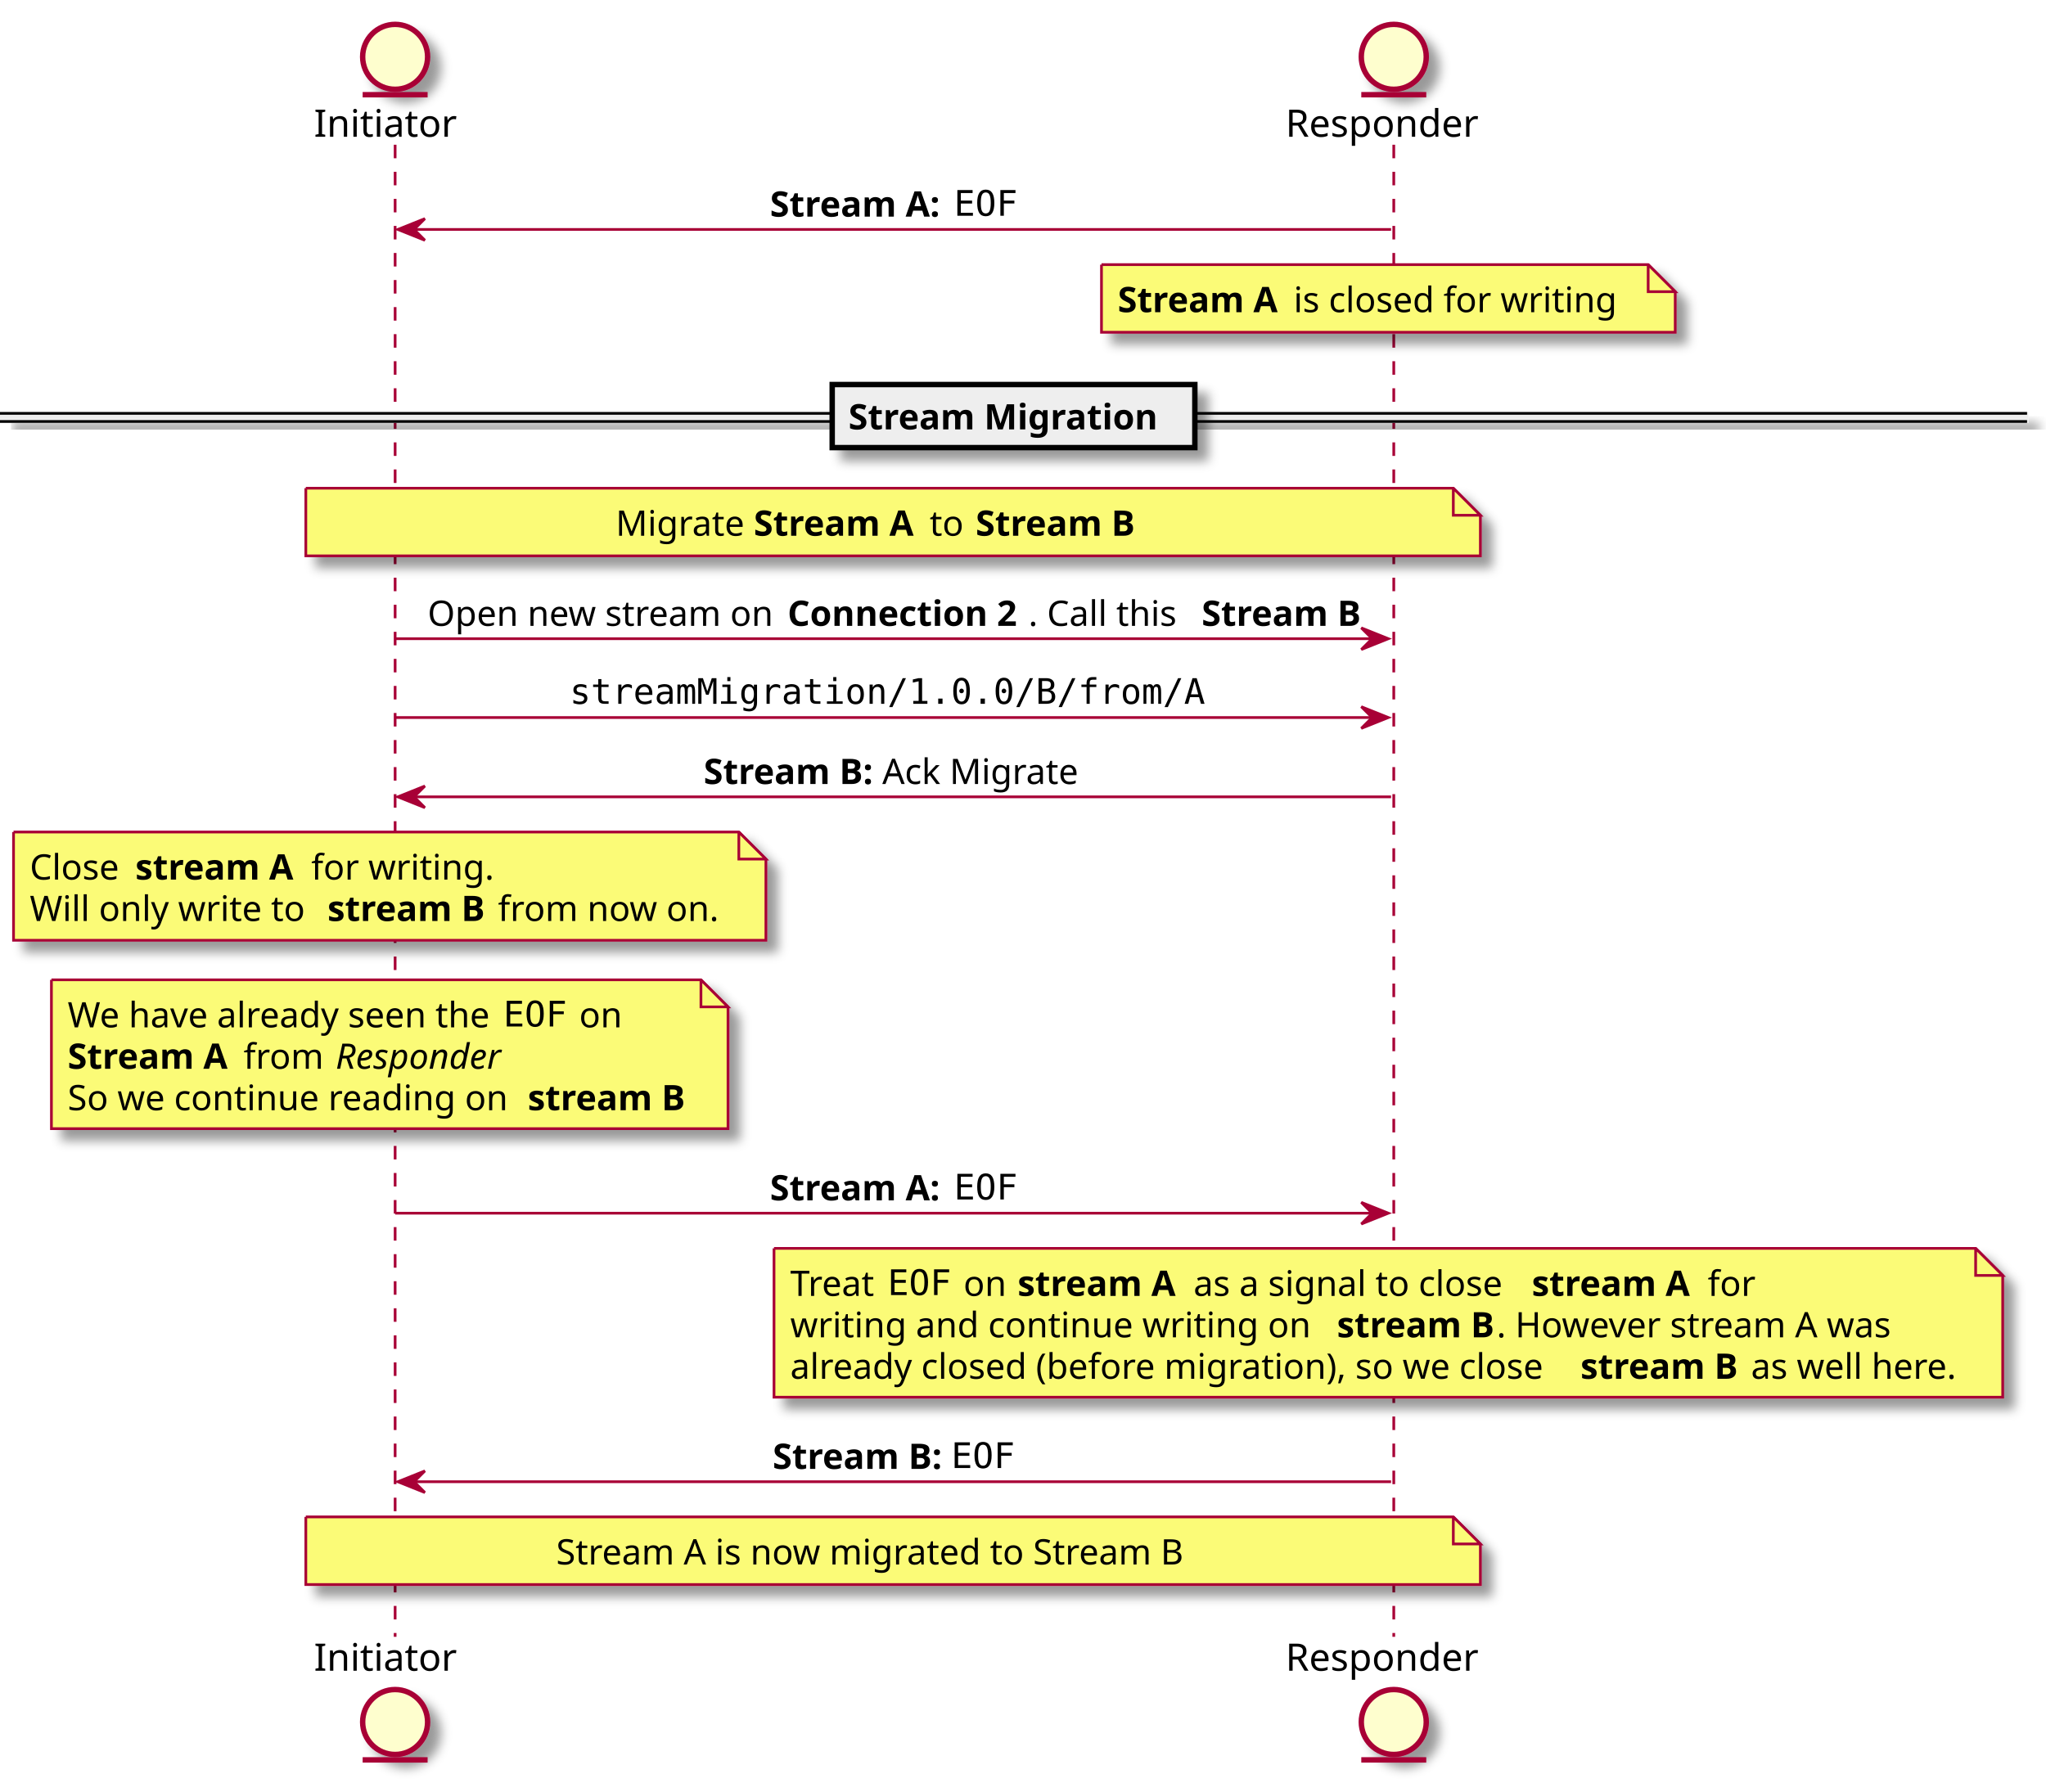
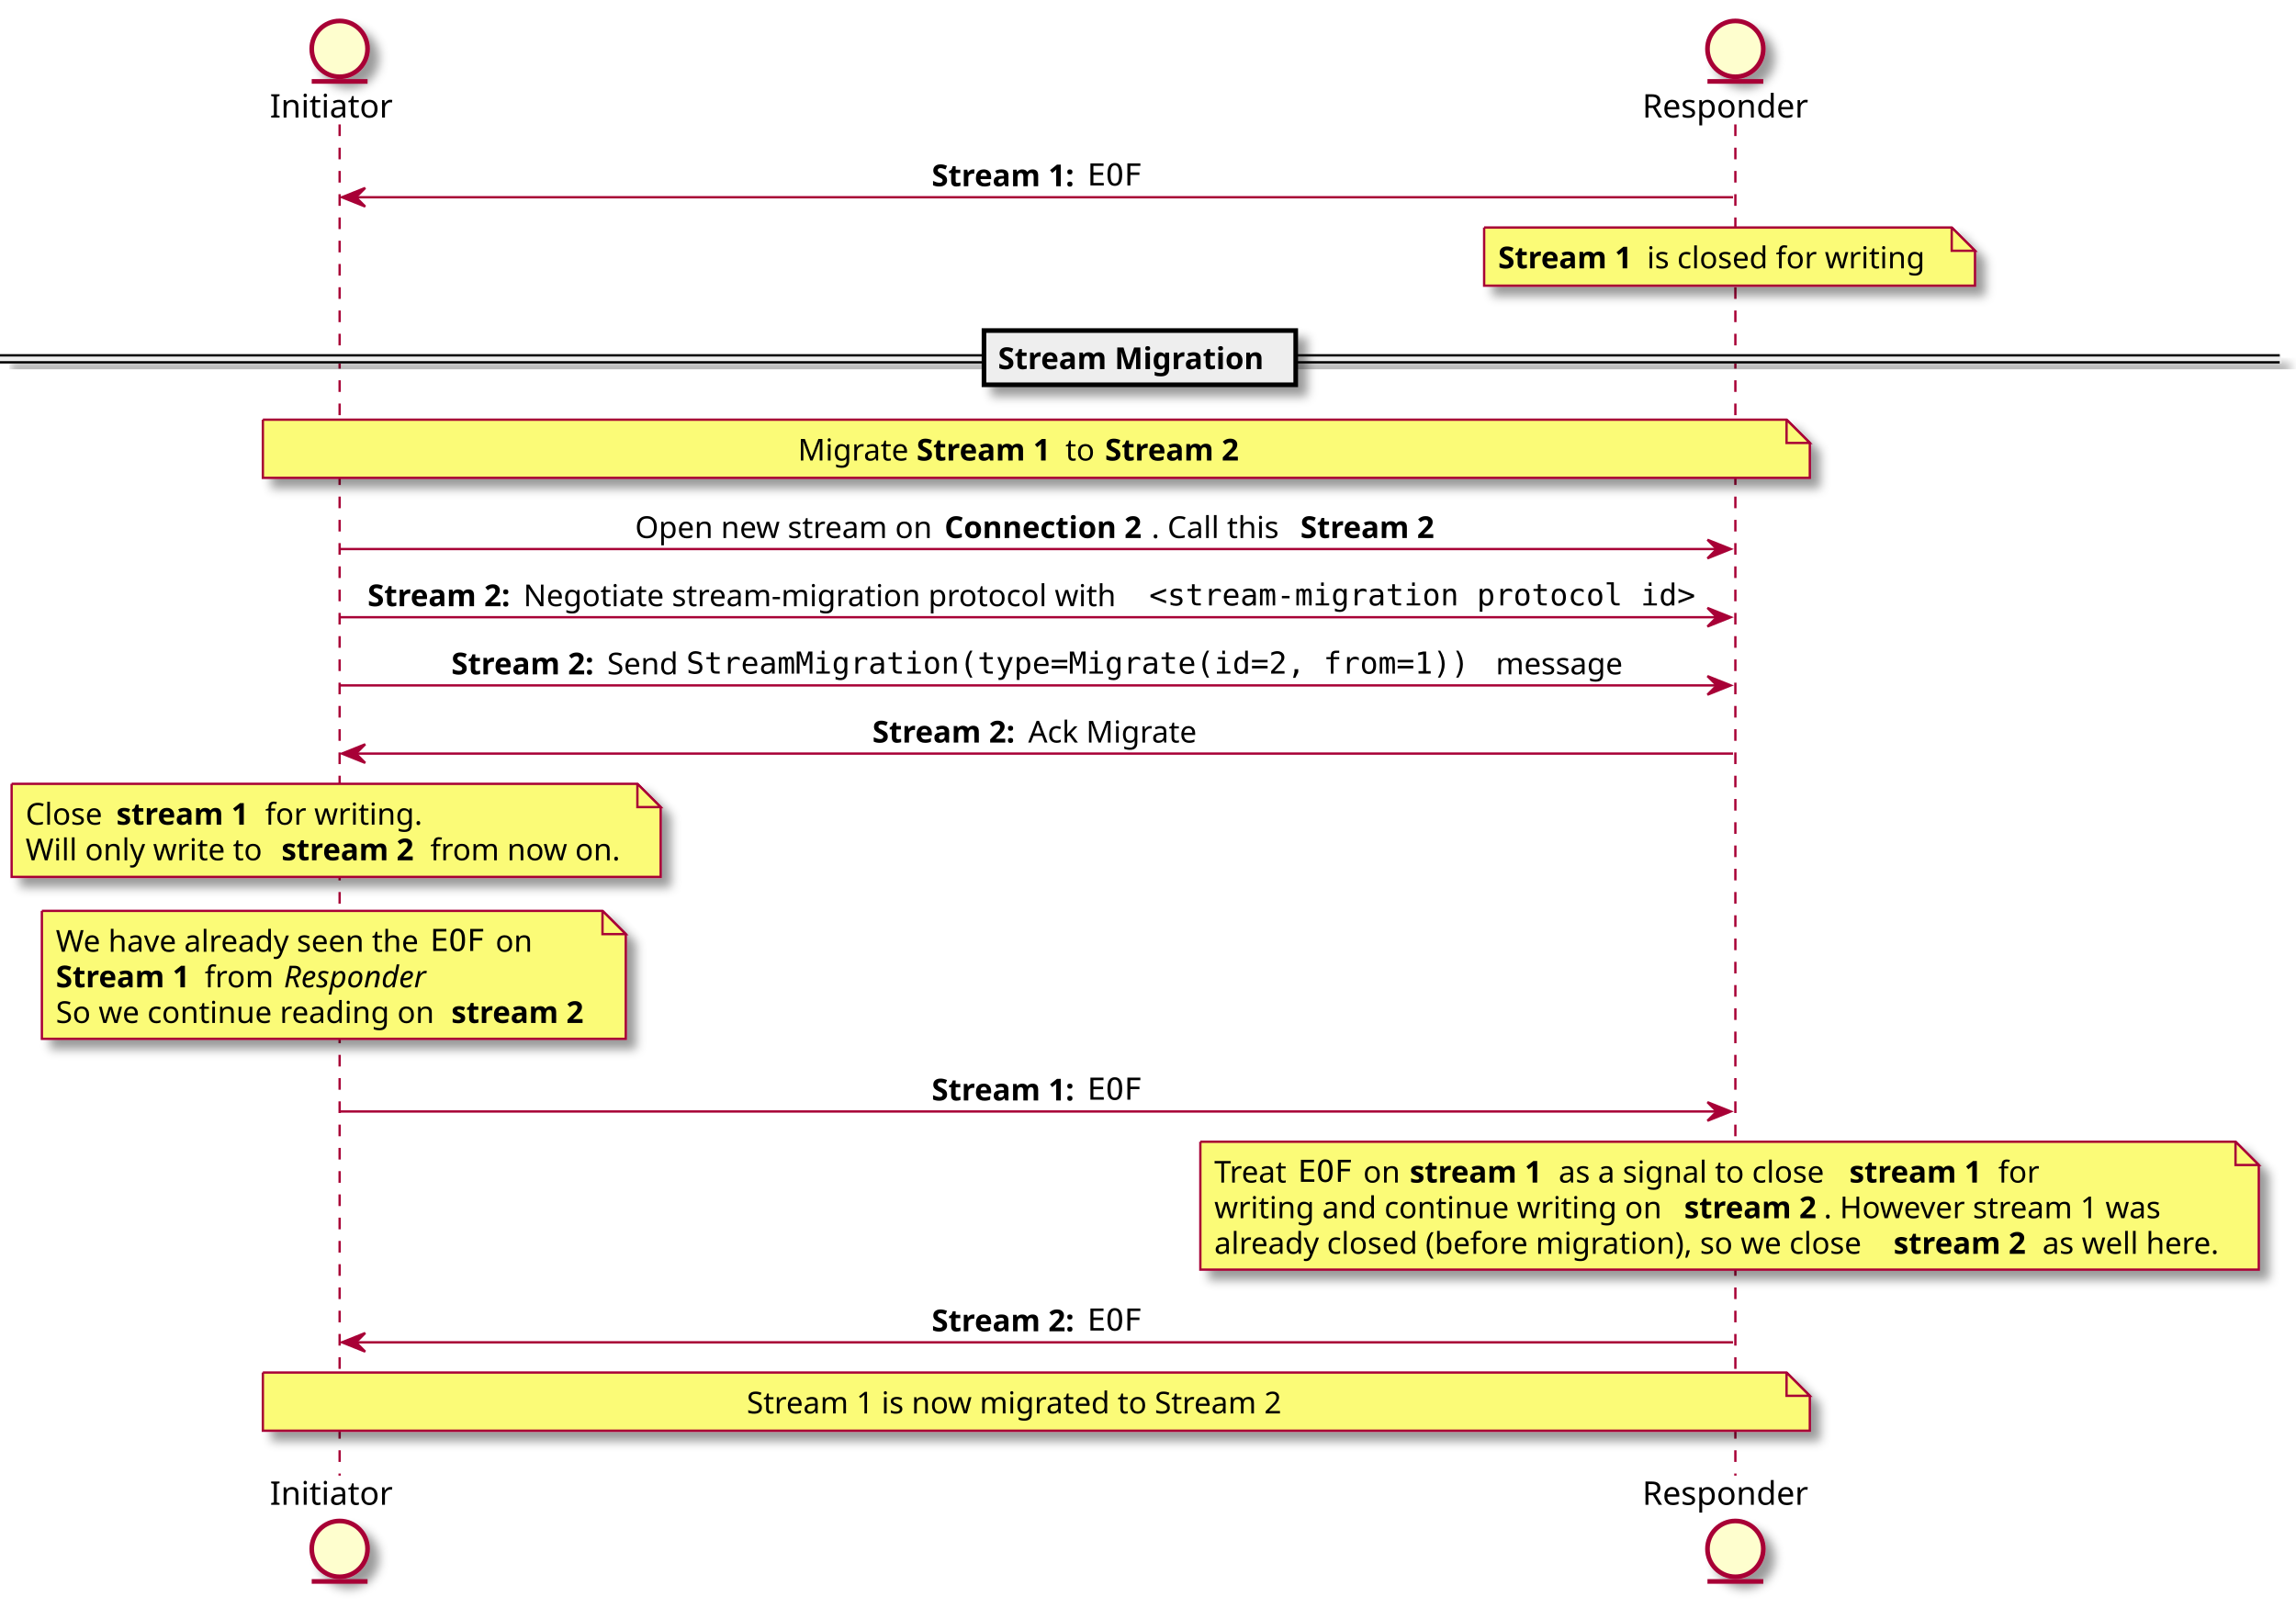
- <svg xmlns="http://www.w3.org/2000/svg" contentScriptType="application/ecmascript" contentStyleType="text/css" height="662px" preserveAspectRatio="none" style="width:756px;height:662px;background:#FFFFFF;" version="1.1" viewBox="0 0 756 662" width="756px" zoomAndPan="magnify">
+ <svg xmlns="http://www.w3.org/2000/svg" contentScriptType="application/ecmascript" contentStyleType="text/css" height="691px" preserveAspectRatio="none" style="width:987px;height:691px;background:#FFFFFF;" version="1.1" viewBox="0 0 987 691" width="987px" zoomAndPan="magnify">
  <defs>
-     <filter height="300%" id="fx67nvamvcozk" width="300%" x="-1" y="-1">
+     <filter height="300%" id="f81ew2q3pej4b" width="300%" x="-1" y="-1">
      <feGaussianBlur result="blurOut" stdDeviation="2.0" />
      <feColorMatrix in="blurOut" result="blurOut2" type="matrix" values="0 0 0 0 0 0 0 0 0 0 0 0 0 0 0 0 0 0 .4 0" />
      <feOffset dx="4.0" dy="4.0" in="blurOut2" result="blurOut3" />
      <feBlend in="SourceGraphic" in2="blurOut3" mode="normal" />
    </filter>
  </defs>
  <g>
-     <line style="stroke:#A80036;stroke-width:1.0;stroke-dasharray:5.0,5.0;" x1="146" x2="146" y1="53.488" y2="604.9" />
-     <line style="stroke:#A80036;stroke-width:1.0;stroke-dasharray:5.0,5.0;" x1="515" x2="515" y1="53.488" y2="604.9" />
+     <line style="stroke:#A80036;stroke-width:1.0;stroke-dasharray:5.0,5.0;" x1="146" x2="146" y1="53.488" y2="634.389" />
+     <line style="stroke:#A80036;stroke-width:1.0;stroke-dasharray:5.0,5.0;" x1="746" x2="746" y1="53.488" y2="634.389" />
    <text fill="#000000" font-family="sans-serif" font-size="14" lengthAdjust="spacing" textLength="54" x="116" y="50.535">Initiator</text>
-     <ellipse cx="146" cy="21" fill="#FEFECE" filter="url(#fx67nvamvcozk)" rx="12" ry="12" style="stroke:#A80036;stroke-width:2.0;" />
+     <ellipse cx="146" cy="21" fill="#FEFECE" filter="url(#f81ew2q3pej4b)" rx="12" ry="12" style="stroke:#A80036;stroke-width:2.0;" />
    <line style="stroke:#A80036;stroke-width:2.0;" x1="134" x2="158" y1="35" y2="35" />
-     <text fill="#000000" font-family="sans-serif" font-size="14" lengthAdjust="spacing" textLength="54" x="116" y="617.436">Initiator</text>
-     <ellipse cx="146" cy="636.389" fill="#FEFECE" filter="url(#fx67nvamvcozk)" rx="12" ry="12" style="stroke:#A80036;stroke-width:2.0;" />
-     <line style="stroke:#A80036;stroke-width:2.0;" x1="134" x2="158" y1="650.389" y2="650.389" />
-     <text fill="#000000" font-family="sans-serif" font-size="14" lengthAdjust="spacing" textLength="74" x="475" y="50.535">Responder</text>
-     <ellipse cx="515" cy="21" fill="#FEFECE" filter="url(#fx67nvamvcozk)" rx="12" ry="12" style="stroke:#A80036;stroke-width:2.0;" />
-     <line style="stroke:#A80036;stroke-width:2.0;" x1="503" x2="527" y1="35" y2="35" />
-     <text fill="#000000" font-family="sans-serif" font-size="14" lengthAdjust="spacing" textLength="74" x="475" y="617.436">Responder</text>
-     <ellipse cx="515" cy="636.389" fill="#FEFECE" filter="url(#fx67nvamvcozk)" rx="12" ry="12" style="stroke:#A80036;stroke-width:2.0;" />
-     <line style="stroke:#A80036;stroke-width:2.0;" x1="503" x2="527" y1="650.389" y2="650.389" />
+     <text fill="#000000" font-family="sans-serif" font-size="14" lengthAdjust="spacing" textLength="54" x="116" y="646.924">Initiator</text>
+     <ellipse cx="146" cy="665.877" fill="#FEFECE" filter="url(#f81ew2q3pej4b)" rx="12" ry="12" style="stroke:#A80036;stroke-width:2.0;" />
+     <line style="stroke:#A80036;stroke-width:2.0;" x1="134" x2="158" y1="679.877" y2="679.877" />
+     <text fill="#000000" font-family="sans-serif" font-size="14" lengthAdjust="spacing" textLength="74" x="706" y="50.535">Responder</text>
+     <ellipse cx="746" cy="21" fill="#FEFECE" filter="url(#f81ew2q3pej4b)" rx="12" ry="12" style="stroke:#A80036;stroke-width:2.0;" />
+     <line style="stroke:#A80036;stroke-width:2.0;" x1="734" x2="758" y1="35" y2="35" />
+     <text fill="#000000" font-family="sans-serif" font-size="14" lengthAdjust="spacing" textLength="74" x="706" y="646.924">Responder</text>
+     <ellipse cx="746" cy="665.877" fill="#FEFECE" filter="url(#f81ew2q3pej4b)" rx="12" ry="12" style="stroke:#A80036;stroke-width:2.0;" />
+     <line style="stroke:#A80036;stroke-width:2.0;" x1="734" x2="758" y1="679.877" y2="679.877" />
    <polygon fill="#A80036" points="157,80.799,147,84.799,157,88.799,153,84.799" style="stroke:#A80036;stroke-width:1.0;" />
-     <line style="stroke:#A80036;stroke-width:1.0;" x1="151" x2="514" y1="84.799" y2="84.799" />
-     <text fill="#000000" font-family="sans-serif" font-size="13" font-weight="bold" lengthAdjust="spacing" textLength="64" x="284.5" y="80.057">Stream A:</text>
-     <text fill="#000000" font-family="sans-serif" font-size="13" lengthAdjust="spacing" textLength="0" x="352.5" y="80.057" />
-     <text fill="#000000" font-family="monospace" font-size="13" lengthAdjust="spacing" textLength="24" x="352.5" y="79.733">EOF</text>
-     <path d="M407,97.799 L407,122.799 L619,122.799 L619,107.799 L609,97.799 L407,97.799 " fill="#FBFB77" filter="url(#fx67nvamvcozk)" style="stroke:#A80036;stroke-width:1.0;" />
-     <path d="M609,97.799 L609,107.799 L619,107.799 L609,97.799 " fill="#FBFB77" style="stroke:#A80036;stroke-width:1.0;" />
-     <text fill="#000000" font-family="sans-serif" font-size="13" font-weight="bold" lengthAdjust="spacing" textLength="61" x="413" y="115.367">Stream A</text>
-     <text fill="#000000" font-family="sans-serif" font-size="13" lengthAdjust="spacing" textLength="126" x="478" y="115.367">is closed for writing</text>
-     <rect fill="#EEEEEE" filter="url(#fx67nvamvcozk)" height="3" style="stroke:#EEEEEE;stroke-width:1.0;" width="749" x="0" y="152.765" />
-     <line style="stroke:#000000;stroke-width:1.0;" x1="0" x2="749" y1="152.765" y2="152.765" />
-     <line style="stroke:#000000;stroke-width:1.0;" x1="0" x2="749" y1="155.765" y2="155.765" />
-     <rect fill="#EEEEEE" filter="url(#fx67nvamvcozk)" height="23.311" style="stroke:#000000;stroke-width:2.0;" width="134" x="307.5" y="142.109" />
-     <text fill="#000000" font-family="sans-serif" font-size="13" font-weight="bold" lengthAdjust="spacing" textLength="116" x="313.5" y="158.678">Stream Migration</text>
-     <path d="M113,180.42 L113,205.42 L547,205.42 L547,190.42 L537,180.42 L113,180.42 " fill="#FBFB77" filter="url(#fx67nvamvcozk)" style="stroke:#A80036;stroke-width:1.0;" />
-     <path d="M537,180.42 L537,190.42 L547,190.42 L537,180.42 " fill="#FBFB77" style="stroke:#A80036;stroke-width:1.0;" />
-     <text fill="#000000" font-family="sans-serif" font-size="13" lengthAdjust="spacing" textLength="47" x="227.5" y="197.988">Migrate</text>
-     <text fill="#000000" font-family="sans-serif" font-size="13" font-weight="bold" lengthAdjust="spacing" textLength="61" x="278.5" y="197.988">Stream A</text>
-     <text fill="#000000" font-family="sans-serif" font-size="13" lengthAdjust="spacing" textLength="13" x="343.5" y="197.988">to</text>
-     <text fill="#000000" font-family="sans-serif" font-size="13" font-weight="bold" lengthAdjust="spacing" textLength="59" x="360.5" y="197.988">Stream B</text>
-     <polygon fill="#A80036" points="503,232.041,513,236.041,503,240.041,507,236.041" style="stroke:#A80036;stroke-width:1.0;" />
-     <line style="stroke:#A80036;stroke-width:1.0;" x1="146" x2="509" y1="236.041" y2="236.041" />
-     <text fill="#000000" font-family="sans-serif" font-size="13" lengthAdjust="spacing" textLength="129" x="158" y="231.299">Open new stream on</text>
-     <text fill="#000000" font-family="sans-serif" font-size="13" font-weight="bold" lengthAdjust="spacing" textLength="89" x="291" y="231.299">Connection 2</text>
-     <text fill="#000000" font-family="sans-serif" font-size="13" lengthAdjust="spacing" textLength="60" x="380" y="231.299">. Call this</text>
-     <text fill="#000000" font-family="sans-serif" font-size="13" font-weight="bold" lengthAdjust="spacing" textLength="59" x="444" y="231.299">Stream B</text>
-     <polygon fill="#A80036" points="503,261.174,513,265.174,503,269.174,507,265.174" style="stroke:#A80036;stroke-width:1.0;" />
-     <line style="stroke:#A80036;stroke-width:1.0;" x1="146" x2="509" y1="265.174" y2="265.174" />
-     <text fill="#000000" font-family="monospace" font-size="13" lengthAdjust="spacing" textLength="240" x="210.5" y="260.108">streamMigration/1.0.0/B/from/A</text>
-     <polygon fill="#A80036" points="157,290.484,147,294.484,157,298.484,153,294.484" style="stroke:#A80036;stroke-width:1.0;" />
-     <line style="stroke:#A80036;stroke-width:1.0;" x1="151" x2="514" y1="294.484" y2="294.484" />
-     <text fill="#000000" font-family="sans-serif" font-size="13" font-weight="bold" lengthAdjust="spacing" textLength="62" x="260" y="289.742">Stream B:</text>
-     <text fill="#000000" font-family="sans-serif" font-size="13" lengthAdjust="spacing" textLength="75" x="326" y="289.742">Ack Migrate</text>
-     <path d="M5,307.484 L5,347.484 L283,347.484 L283,317.484 L273,307.484 L5,307.484 " fill="#FBFB77" filter="url(#fx67nvamvcozk)" style="stroke:#A80036;stroke-width:1.0;" />
-     <path d="M273,307.484 L273,317.484 L283,317.484 L273,307.484 " fill="#FBFB77" style="stroke:#A80036;stroke-width:1.0;" />
-     <text fill="#000000" font-family="sans-serif" font-size="13" lengthAdjust="spacing" textLength="35" x="11" y="325.053">Close</text>
-     <text fill="#000000" font-family="sans-serif" font-size="13" font-weight="bold" lengthAdjust="spacing" textLength="61" x="50" y="325.053">stream A</text>
-     <text fill="#000000" font-family="sans-serif" font-size="13" lengthAdjust="spacing" textLength="70" x="115" y="325.053">for writing.</text>
-     <text fill="#000000" font-family="sans-serif" font-size="13" lengthAdjust="spacing" textLength="106" x="11" y="340.363">Will only write to</text>
-     <text fill="#000000" font-family="sans-serif" font-size="13" font-weight="bold" lengthAdjust="spacing" textLength="59" x="121" y="340.363">stream B</text>
-     <text fill="#000000" font-family="sans-serif" font-size="13" lengthAdjust="spacing" textLength="84" x="184" y="340.363">from now on.</text>
-     <path d="M19,362.106 L19,417.106 L269,417.106 L269,372.106 L259,362.106 L19,362.106 " fill="#FBFB77" filter="url(#fx67nvamvcozk)" style="stroke:#A80036;stroke-width:1.0;" />
-     <path d="M259,362.106 L259,372.106 L269,372.106 L259,362.106 " fill="#FBFB77" style="stroke:#A80036;stroke-width:1.0;" />
-     <text fill="#000000" font-family="sans-serif" font-size="13" lengthAdjust="spacing" textLength="157" x="25" y="379.674">We have already seen the</text>
-     <text fill="#000000" font-family="monospace" font-size="13" lengthAdjust="spacing" textLength="24" x="186" y="379.35">EOF</text>
-     <text fill="#000000" font-family="sans-serif" font-size="13" lengthAdjust="spacing" textLength="16" x="214" y="379.674">on</text>
-     <text fill="#000000" font-family="sans-serif" font-size="13" font-weight="bold" lengthAdjust="spacing" textLength="61" x="25" y="394.984">Stream A</text>
-     <text fill="#000000" font-family="sans-serif" font-size="13" lengthAdjust="spacing" textLength="30" x="90" y="394.984">from</text>
-     <text fill="#000000" font-family="sans-serif" font-size="13" font-style="italic" lengthAdjust="spacing" textLength="66" x="124" y="394.984">Responder</text>
-     <text fill="#000000" font-family="sans-serif" font-size="13" lengthAdjust="spacing" textLength="166" x="25" y="410.295">So we continue reading on</text>
-     <text fill="#000000" font-family="sans-serif" font-size="13" font-weight="bold" lengthAdjust="spacing" textLength="59" x="195" y="410.295">stream B</text>
-     <polygon fill="#A80036" points="503,444.348,513,448.348,503,452.348,507,448.348" style="stroke:#A80036;stroke-width:1.0;" />
-     <line style="stroke:#A80036;stroke-width:1.0;" x1="146" x2="509" y1="448.348" y2="448.348" />
-     <text fill="#000000" font-family="sans-serif" font-size="13" font-weight="bold" lengthAdjust="spacing" textLength="64" x="284.5" y="443.606">Stream A:</text>
-     <text fill="#000000" font-family="sans-serif" font-size="13" lengthAdjust="spacing" textLength="0" x="352.5" y="443.606" />
-     <text fill="#000000" font-family="monospace" font-size="13" lengthAdjust="spacing" textLength="24" x="352.5" y="443.282">EOF</text>
-     <path d="M286,461.348 L286,516.348 L740,516.348 L740,471.348 L730,461.348 L286,461.348 " fill="#FBFB77" filter="url(#fx67nvamvcozk)" style="stroke:#A80036;stroke-width:1.0;" />
-     <path d="M730,461.348 L730,471.348 L740,471.348 L730,461.348 " fill="#FBFB77" style="stroke:#A80036;stroke-width:1.0;" />
-     <text fill="#000000" font-family="sans-serif" font-size="13" lengthAdjust="spacing" textLength="32" x="292" y="478.916">Treat</text>
-     <text fill="#000000" font-family="monospace" font-size="13" lengthAdjust="spacing" textLength="24" x="328" y="478.592">EOF</text>
-     <text fill="#000000" font-family="sans-serif" font-size="13" lengthAdjust="spacing" textLength="16" x="356" y="478.916">on</text>
-     <text fill="#000000" font-family="sans-serif" font-size="13" font-weight="bold" lengthAdjust="spacing" textLength="61" x="376" y="478.916">stream A</text>
-     <text fill="#000000" font-family="sans-serif" font-size="13" lengthAdjust="spacing" textLength="121" x="441" y="478.916">as a signal to close</text>
-     <text fill="#000000" font-family="sans-serif" font-size="13" font-weight="bold" lengthAdjust="spacing" textLength="61" x="566" y="478.916">stream A</text>
-     <text fill="#000000" font-family="sans-serif" font-size="13" lengthAdjust="spacing" textLength="18" x="631" y="478.916">for</text>
-     <text fill="#000000" font-family="sans-serif" font-size="13" lengthAdjust="spacing" textLength="198" x="292" y="494.227">writing and continue writing on</text>
-     <text fill="#000000" font-family="sans-serif" font-size="13" font-weight="bold" lengthAdjust="spacing" textLength="59" x="494" y="494.227">stream B</text>
-     <text fill="#000000" font-family="sans-serif" font-size="13" lengthAdjust="spacing" textLength="150" x="553" y="494.227">. However stream A was</text>
-     <text fill="#000000" font-family="sans-serif" font-size="13" lengthAdjust="spacing" textLength="288" x="292" y="509.537">already closed (before migration), so we close</text>
-     <text fill="#000000" font-family="sans-serif" font-size="13" font-weight="bold" lengthAdjust="spacing" textLength="59" x="584" y="509.537">stream B</text>
-     <text fill="#000000" font-family="sans-serif" font-size="13" lengthAdjust="spacing" textLength="78" x="647" y="509.537">as well here.</text>
-     <polygon fill="#A80036" points="157,543.59,147,547.59,157,551.59,153,547.59" style="stroke:#A80036;stroke-width:1.0;" />
-     <line style="stroke:#A80036;stroke-width:1.0;" x1="151" x2="514" y1="547.59" y2="547.59" />
-     <text fill="#000000" font-family="sans-serif" font-size="13" font-weight="bold" lengthAdjust="spacing" textLength="62" x="285.5" y="542.848">Stream B:</text>
-     <text fill="#000000" font-family="sans-serif" font-size="13" lengthAdjust="spacing" textLength="0" x="351.5" y="542.848" />
-     <text fill="#000000" font-family="monospace" font-size="13" lengthAdjust="spacing" textLength="24" x="351.5" y="542.524">EOF</text>
-     <path d="M113,560.59 L113,585.59 L547,585.59 L547,570.59 L537,560.59 L113,560.59 " fill="#FBFB77" filter="url(#fx67nvamvcozk)" style="stroke:#A80036;stroke-width:1.0;" />
-     <path d="M537,560.59 L537,570.59 L547,570.59 L537,560.59 " fill="#FBFB77" style="stroke:#A80036;stroke-width:1.0;" />
-     <text fill="#000000" font-family="sans-serif" font-size="13" lengthAdjust="spacing" textLength="236" x="205.5" y="578.158">Stream A is now migrated to Stream B</text>
+     <line style="stroke:#A80036;stroke-width:1.0;" x1="151" x2="745" y1="84.799" y2="84.799" />
+     <text fill="#000000" font-family="sans-serif" font-size="13" font-weight="bold" lengthAdjust="spacing" textLength="63" x="400.5" y="80.057">Stream 1:</text>
+     <text fill="#000000" font-family="sans-serif" font-size="13" lengthAdjust="spacing" textLength="0" x="467.5" y="80.057" />
+     <text fill="#000000" font-family="monospace" font-size="13" lengthAdjust="spacing" textLength="24" x="467.5" y="79.733">EOF</text>
+     <path d="M638,97.799 L638,122.799 L849,122.799 L849,107.799 L839,97.799 L638,97.799 " fill="#FBFB77" filter="url(#f81ew2q3pej4b)" style="stroke:#A80036;stroke-width:1.0;" />
+     <path d="M839,97.799 L839,107.799 L849,107.799 L839,97.799 " fill="#FBFB77" style="stroke:#A80036;stroke-width:1.0;" />
+     <text fill="#000000" font-family="sans-serif" font-size="13" font-weight="bold" lengthAdjust="spacing" textLength="60" x="644" y="115.367">Stream 1</text>
+     <text fill="#000000" font-family="sans-serif" font-size="13" lengthAdjust="spacing" textLength="126" x="708" y="115.367">is closed for writing</text>
+     <rect fill="#EEEEEE" filter="url(#f81ew2q3pej4b)" height="3" style="stroke:#EEEEEE;stroke-width:1.0;" width="980" x="0" y="152.765" />
+     <line style="stroke:#000000;stroke-width:1.0;" x1="0" x2="980" y1="152.765" y2="152.765" />
+     <line style="stroke:#000000;stroke-width:1.0;" x1="0" x2="980" y1="155.765" y2="155.765" />
+     <rect fill="#EEEEEE" filter="url(#f81ew2q3pej4b)" height="23.311" style="stroke:#000000;stroke-width:2.0;" width="134" x="423" y="142.109" />
+     <text fill="#000000" font-family="sans-serif" font-size="13" font-weight="bold" lengthAdjust="spacing" textLength="116" x="429" y="158.678">Stream Migration</text>
+     <path d="M113,180.42 L113,205.42 L778,205.42 L778,190.42 L768,180.42 L113,180.42 " fill="#FBFB77" filter="url(#f81ew2q3pej4b)" style="stroke:#A80036;stroke-width:1.0;" />
+     <path d="M768,180.42 L768,190.42 L778,190.42 L768,180.42 " fill="#FBFB77" style="stroke:#A80036;stroke-width:1.0;" />
+     <text fill="#000000" font-family="sans-serif" font-size="13" lengthAdjust="spacing" textLength="47" x="343" y="197.988">Migrate</text>
+     <text fill="#000000" font-family="sans-serif" font-size="13" font-weight="bold" lengthAdjust="spacing" textLength="60" x="394" y="197.988">Stream 1</text>
+     <text fill="#000000" font-family="sans-serif" font-size="13" lengthAdjust="spacing" textLength="13" x="458" y="197.988">to</text>
+     <text fill="#000000" font-family="sans-serif" font-size="13" font-weight="bold" lengthAdjust="spacing" textLength="60" x="475" y="197.988">Stream 2</text>
+     <polygon fill="#A80036" points="734,232.041,744,236.041,734,240.041,738,236.041" style="stroke:#A80036;stroke-width:1.0;" />
+     <line style="stroke:#A80036;stroke-width:1.0;" x1="146" x2="740" y1="236.041" y2="236.041" />
+     <text fill="#000000" font-family="sans-serif" font-size="13" lengthAdjust="spacing" textLength="129" x="273" y="231.299">Open new stream on</text>
+     <text fill="#000000" font-family="sans-serif" font-size="13" font-weight="bold" lengthAdjust="spacing" textLength="89" x="406" y="231.299">Connection 2</text>
+     <text fill="#000000" font-family="sans-serif" font-size="13" lengthAdjust="spacing" textLength="60" x="495" y="231.299">. Call this</text>
+     <text fill="#000000" font-family="sans-serif" font-size="13" font-weight="bold" lengthAdjust="spacing" textLength="60" x="559" y="231.299">Stream 2</text>
+     <polygon fill="#A80036" points="734,261.352,744,265.352,734,269.352,738,265.352" style="stroke:#A80036;stroke-width:1.0;" />
+     <line style="stroke:#A80036;stroke-width:1.0;" x1="146" x2="740" y1="265.352" y2="265.352" />
+     <text fill="#000000" font-family="sans-serif" font-size="13" font-weight="bold" lengthAdjust="spacing" textLength="63" x="158" y="260.609">Stream 2:</text>
+     <text fill="#000000" font-family="sans-serif" font-size="13" lengthAdjust="spacing" textLength="265" x="225" y="260.609">Negotiate stream-migration protocol with</text>
+     <text fill="#000000" font-family="monospace" font-size="13" lengthAdjust="spacing" textLength="240" x="494" y="260.286">&lt;stream-migration protocol id&gt;</text>
+     <polygon fill="#A80036" points="734,290.662,744,294.662,734,298.662,738,294.662" style="stroke:#A80036;stroke-width:1.0;" />
+     <line style="stroke:#A80036;stroke-width:1.0;" x1="146" x2="740" y1="294.662" y2="294.662" />
+     <text fill="#000000" font-family="sans-serif" font-size="13" font-weight="bold" lengthAdjust="spacing" textLength="63" x="194" y="289.92">Stream 2:</text>
+     <text fill="#000000" font-family="sans-serif" font-size="13" lengthAdjust="spacing" textLength="30" x="261" y="289.92">Send</text>
+     <text fill="#000000" font-family="monospace" font-size="13" lengthAdjust="spacing" textLength="344" x="295" y="289.596">StreamMigration(type=Migrate(id=2, from=1))</text>
+     <text fill="#000000" font-family="sans-serif" font-size="13" lengthAdjust="spacing" textLength="55" x="643" y="289.92">message</text>
+     <polygon fill="#A80036" points="157,319.973,147,323.973,157,327.973,153,323.973" style="stroke:#A80036;stroke-width:1.0;" />
+     <line style="stroke:#A80036;stroke-width:1.0;" x1="151" x2="745" y1="323.973" y2="323.973" />
+     <text fill="#000000" font-family="sans-serif" font-size="13" font-weight="bold" lengthAdjust="spacing" textLength="63" x="375" y="319.231">Stream 2:</text>
+     <text fill="#000000" font-family="sans-serif" font-size="13" lengthAdjust="spacing" textLength="75" x="442" y="319.231">Ack Migrate</text>
+     <path d="M5,336.973 L5,376.973 L284,376.973 L284,346.973 L274,336.973 L5,336.973 " fill="#FBFB77" filter="url(#f81ew2q3pej4b)" style="stroke:#A80036;stroke-width:1.0;" />
+     <path d="M274,336.973 L274,346.973 L284,346.973 L274,336.973 " fill="#FBFB77" style="stroke:#A80036;stroke-width:1.0;" />
+     <text fill="#000000" font-family="sans-serif" font-size="13" lengthAdjust="spacing" textLength="35" x="11" y="354.541">Close</text>
+     <text fill="#000000" font-family="sans-serif" font-size="13" font-weight="bold" lengthAdjust="spacing" textLength="60" x="50" y="354.541">stream 1</text>
+     <text fill="#000000" font-family="sans-serif" font-size="13" lengthAdjust="spacing" textLength="70" x="114" y="354.541">for writing.</text>
+     <text fill="#000000" font-family="sans-serif" font-size="13" lengthAdjust="spacing" textLength="106" x="11" y="369.852">Will only write to</text>
+     <text fill="#000000" font-family="sans-serif" font-size="13" font-weight="bold" lengthAdjust="spacing" textLength="60" x="121" y="369.852">stream 2</text>
+     <text fill="#000000" font-family="sans-serif" font-size="13" lengthAdjust="spacing" textLength="84" x="185" y="369.852">from now on.</text>
+     <path d="M18,391.594 L18,446.594 L269,446.594 L269,401.594 L259,391.594 L18,391.594 " fill="#FBFB77" filter="url(#f81ew2q3pej4b)" style="stroke:#A80036;stroke-width:1.0;" />
+     <path d="M259,391.594 L259,401.594 L269,401.594 L259,391.594 " fill="#FBFB77" style="stroke:#A80036;stroke-width:1.0;" />
+     <text fill="#000000" font-family="sans-serif" font-size="13" lengthAdjust="spacing" textLength="157" x="24" y="409.162">We have already seen the</text>
+     <text fill="#000000" font-family="monospace" font-size="13" lengthAdjust="spacing" textLength="24" x="185" y="408.838">EOF</text>
+     <text fill="#000000" font-family="sans-serif" font-size="13" lengthAdjust="spacing" textLength="16" x="213" y="409.162">on</text>
+     <text fill="#000000" font-family="sans-serif" font-size="13" font-weight="bold" lengthAdjust="spacing" textLength="60" x="24" y="424.473">Stream 1</text>
+     <text fill="#000000" font-family="sans-serif" font-size="13" lengthAdjust="spacing" textLength="30" x="88" y="424.473">from</text>
+     <text fill="#000000" font-family="sans-serif" font-size="13" font-style="italic" lengthAdjust="spacing" textLength="66" x="122" y="424.473">Responder</text>
+     <text fill="#000000" font-family="sans-serif" font-size="13" lengthAdjust="spacing" textLength="166" x="24" y="439.783">So we continue reading on</text>
+     <text fill="#000000" font-family="sans-serif" font-size="13" font-weight="bold" lengthAdjust="spacing" textLength="60" x="194" y="439.783">stream 2</text>
+     <polygon fill="#A80036" points="734,473.836,744,477.836,734,481.836,738,477.836" style="stroke:#A80036;stroke-width:1.0;" />
+     <line style="stroke:#A80036;stroke-width:1.0;" x1="146" x2="740" y1="477.836" y2="477.836" />
+     <text fill="#000000" font-family="sans-serif" font-size="13" font-weight="bold" lengthAdjust="spacing" textLength="63" x="400.5" y="473.094">Stream 1:</text>
+     <text fill="#000000" font-family="sans-serif" font-size="13" lengthAdjust="spacing" textLength="0" x="467.5" y="473.094" />
+     <text fill="#000000" font-family="monospace" font-size="13" lengthAdjust="spacing" textLength="24" x="467.5" y="472.77">EOF</text>
+     <path d="M516,490.836 L516,545.836 L971,545.836 L971,500.836 L961,490.836 L516,490.836 " fill="#FBFB77" filter="url(#f81ew2q3pej4b)" style="stroke:#A80036;stroke-width:1.0;" />
+     <path d="M961,490.836 L961,500.836 L971,500.836 L961,490.836 " fill="#FBFB77" style="stroke:#A80036;stroke-width:1.0;" />
+     <text fill="#000000" font-family="sans-serif" font-size="13" lengthAdjust="spacing" textLength="32" x="522" y="508.404">Treat</text>
+     <text fill="#000000" font-family="monospace" font-size="13" lengthAdjust="spacing" textLength="24" x="558" y="508.081">EOF</text>
+     <text fill="#000000" font-family="sans-serif" font-size="13" lengthAdjust="spacing" textLength="16" x="586" y="508.404">on</text>
+     <text fill="#000000" font-family="sans-serif" font-size="13" font-weight="bold" lengthAdjust="spacing" textLength="60" x="606" y="508.404">stream 1</text>
+     <text fill="#000000" font-family="sans-serif" font-size="13" lengthAdjust="spacing" textLength="121" x="670" y="508.404">as a signal to close</text>
+     <text fill="#000000" font-family="sans-serif" font-size="13" font-weight="bold" lengthAdjust="spacing" textLength="60" x="795" y="508.404">stream 1</text>
+     <text fill="#000000" font-family="sans-serif" font-size="13" lengthAdjust="spacing" textLength="18" x="859" y="508.404">for</text>
+     <text fill="#000000" font-family="sans-serif" font-size="13" lengthAdjust="spacing" textLength="198" x="522" y="523.715">writing and continue writing on</text>
+     <text fill="#000000" font-family="sans-serif" font-size="13" font-weight="bold" lengthAdjust="spacing" textLength="60" x="724" y="523.715">stream 2</text>
+     <text fill="#000000" font-family="sans-serif" font-size="13" lengthAdjust="spacing" textLength="149" x="784" y="523.715">. However stream 1 was</text>
+     <text fill="#000000" font-family="sans-serif" font-size="13" lengthAdjust="spacing" textLength="288" x="522" y="539.025">already closed (before migration), so we close</text>
+     <text fill="#000000" font-family="sans-serif" font-size="13" font-weight="bold" lengthAdjust="spacing" textLength="60" x="814" y="539.025">stream 2</text>
+     <text fill="#000000" font-family="sans-serif" font-size="13" lengthAdjust="spacing" textLength="78" x="878" y="539.025">as well here.</text>
+     <polygon fill="#A80036" points="157,573.078,147,577.078,157,581.078,153,577.078" style="stroke:#A80036;stroke-width:1.0;" />
+     <line style="stroke:#A80036;stroke-width:1.0;" x1="151" x2="745" y1="577.078" y2="577.078" />
+     <text fill="#000000" font-family="sans-serif" font-size="13" font-weight="bold" lengthAdjust="spacing" textLength="63" x="400.5" y="572.336">Stream 2:</text>
+     <text fill="#000000" font-family="sans-serif" font-size="13" lengthAdjust="spacing" textLength="0" x="467.5" y="572.336" />
+     <text fill="#000000" font-family="monospace" font-size="13" lengthAdjust="spacing" textLength="24" x="467.5" y="572.012">EOF</text>
+     <path d="M113,590.078 L113,615.078 L778,615.078 L778,600.078 L768,590.078 L113,590.078 " fill="#FBFB77" filter="url(#f81ew2q3pej4b)" style="stroke:#A80036;stroke-width:1.0;" />
+     <path d="M768,590.078 L768,600.078 L778,600.078 L768,590.078 " fill="#FBFB77" style="stroke:#A80036;stroke-width:1.0;" />
+     <text fill="#000000" font-family="sans-serif" font-size="13" lengthAdjust="spacing" textLength="236" x="321" y="607.646">Stream 1 is now migrated to Stream 2</text>
  </g>
</svg>
